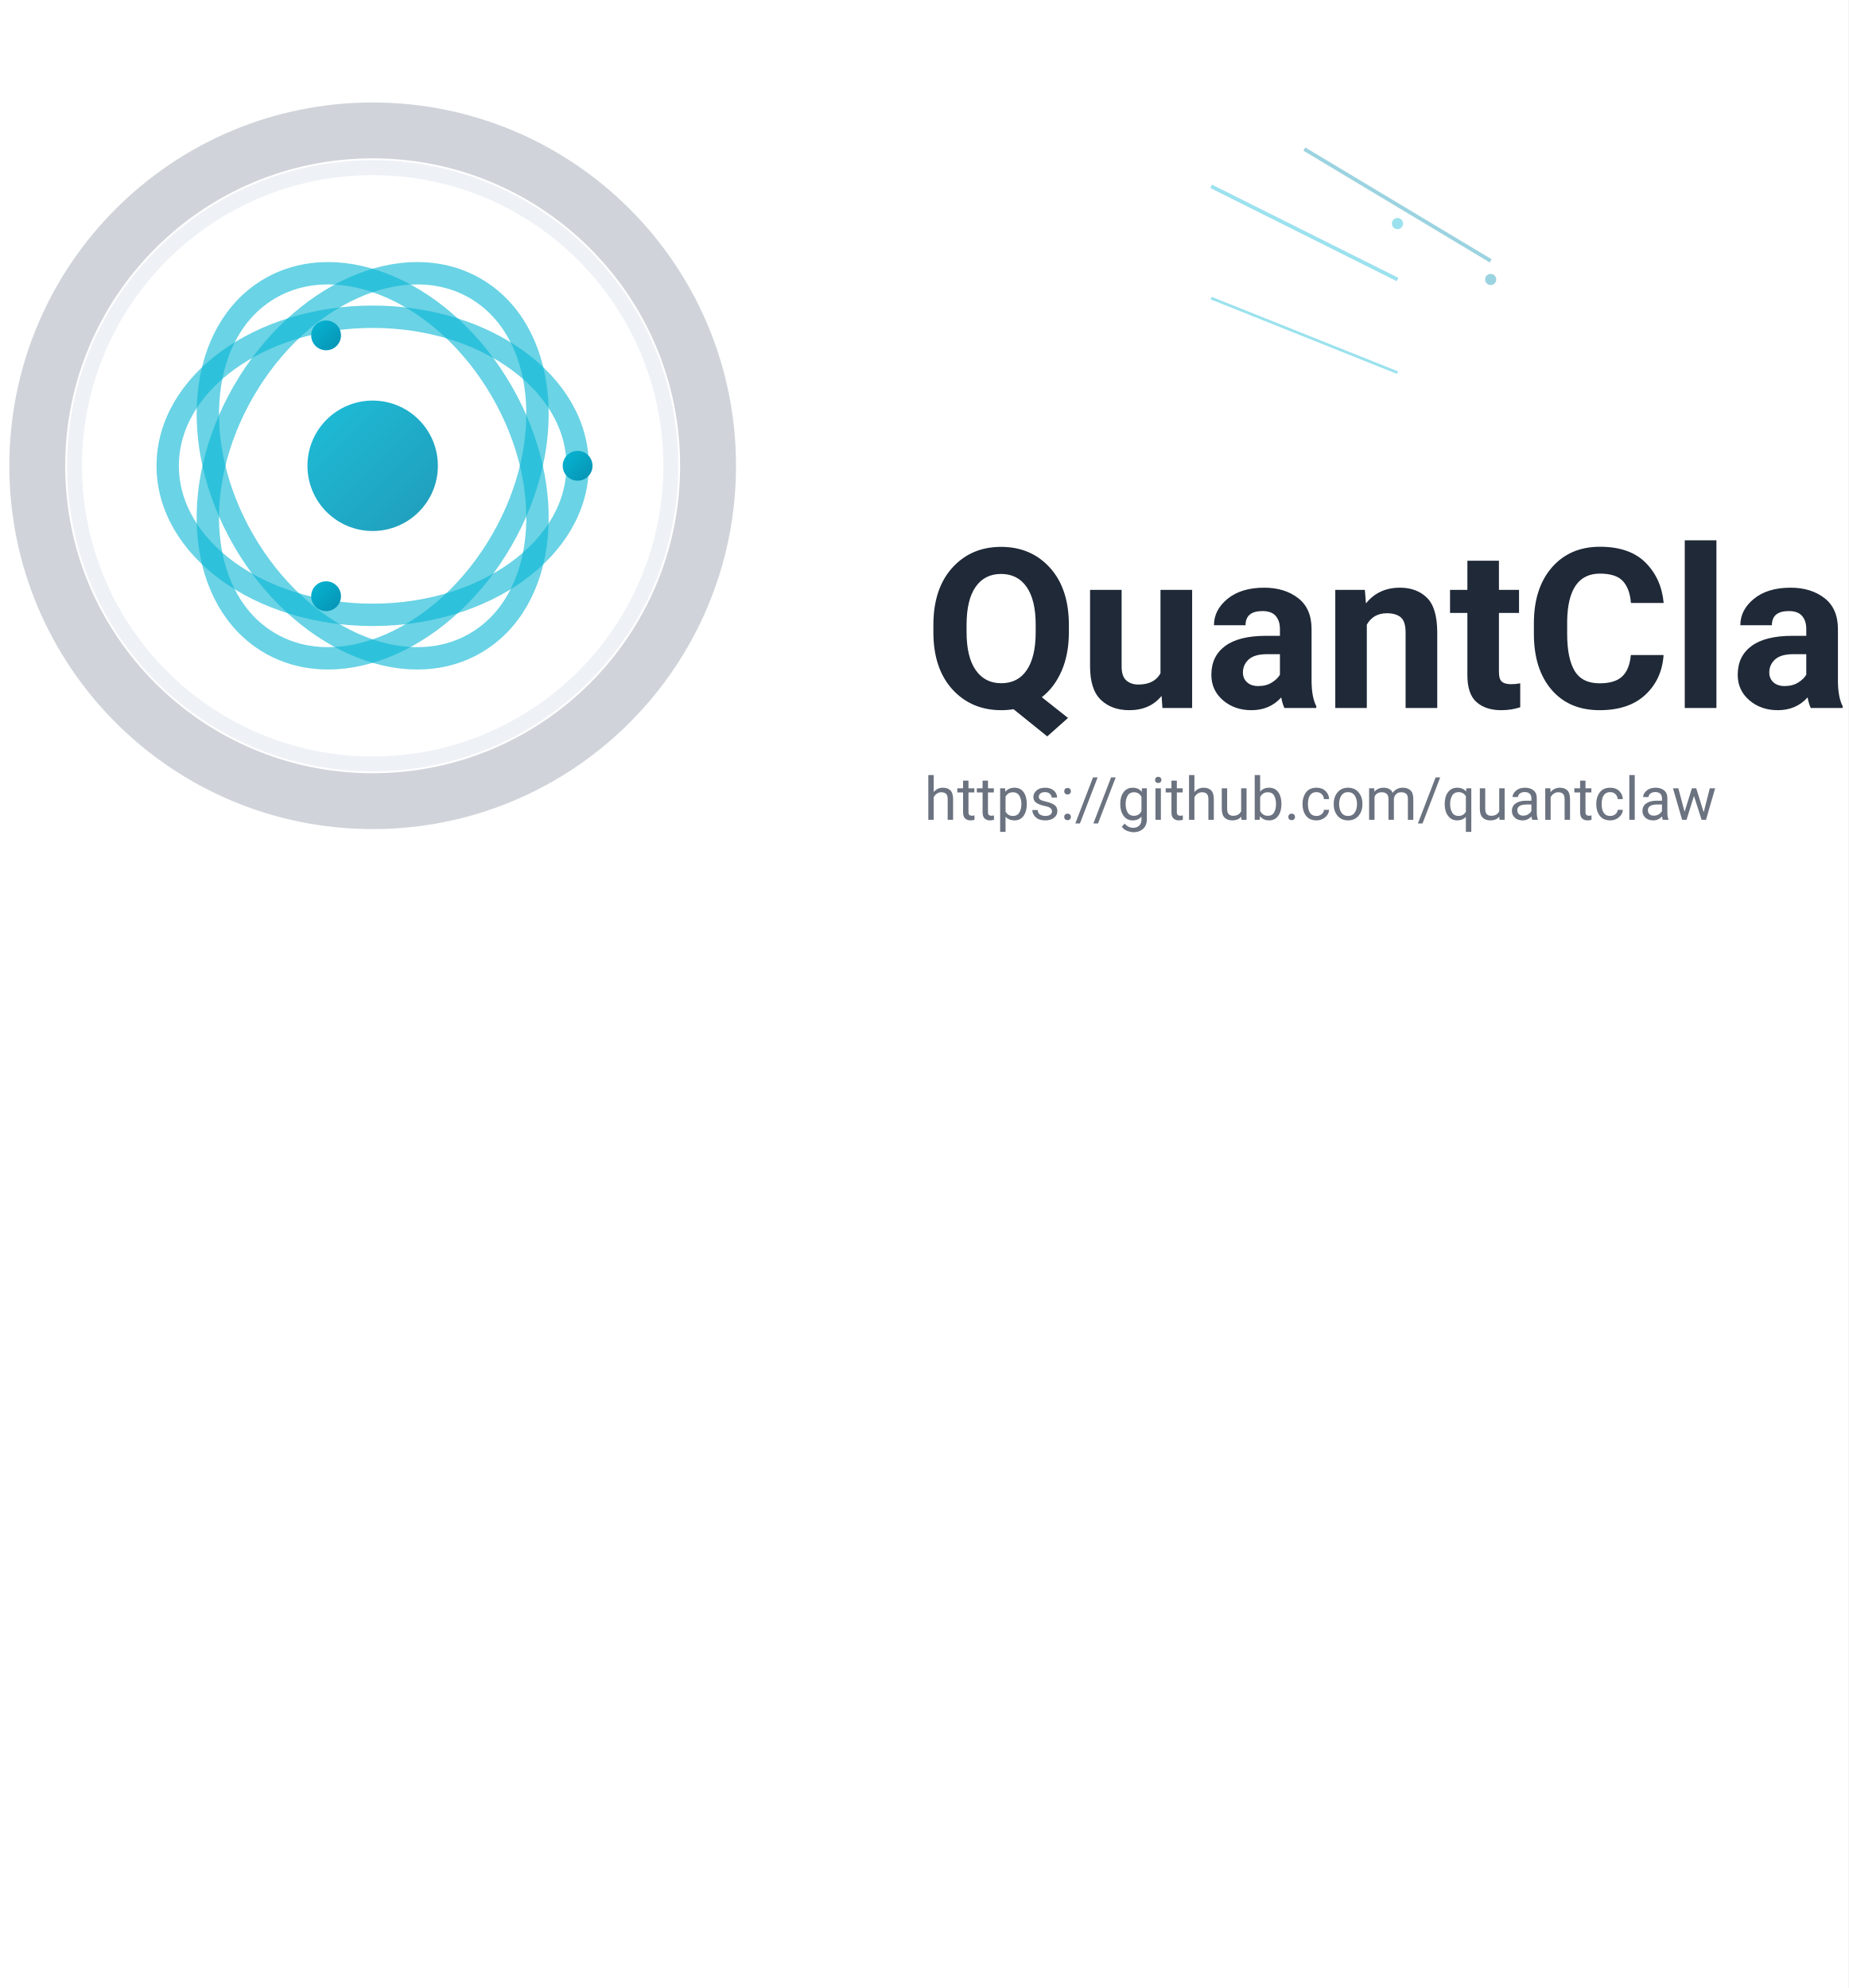
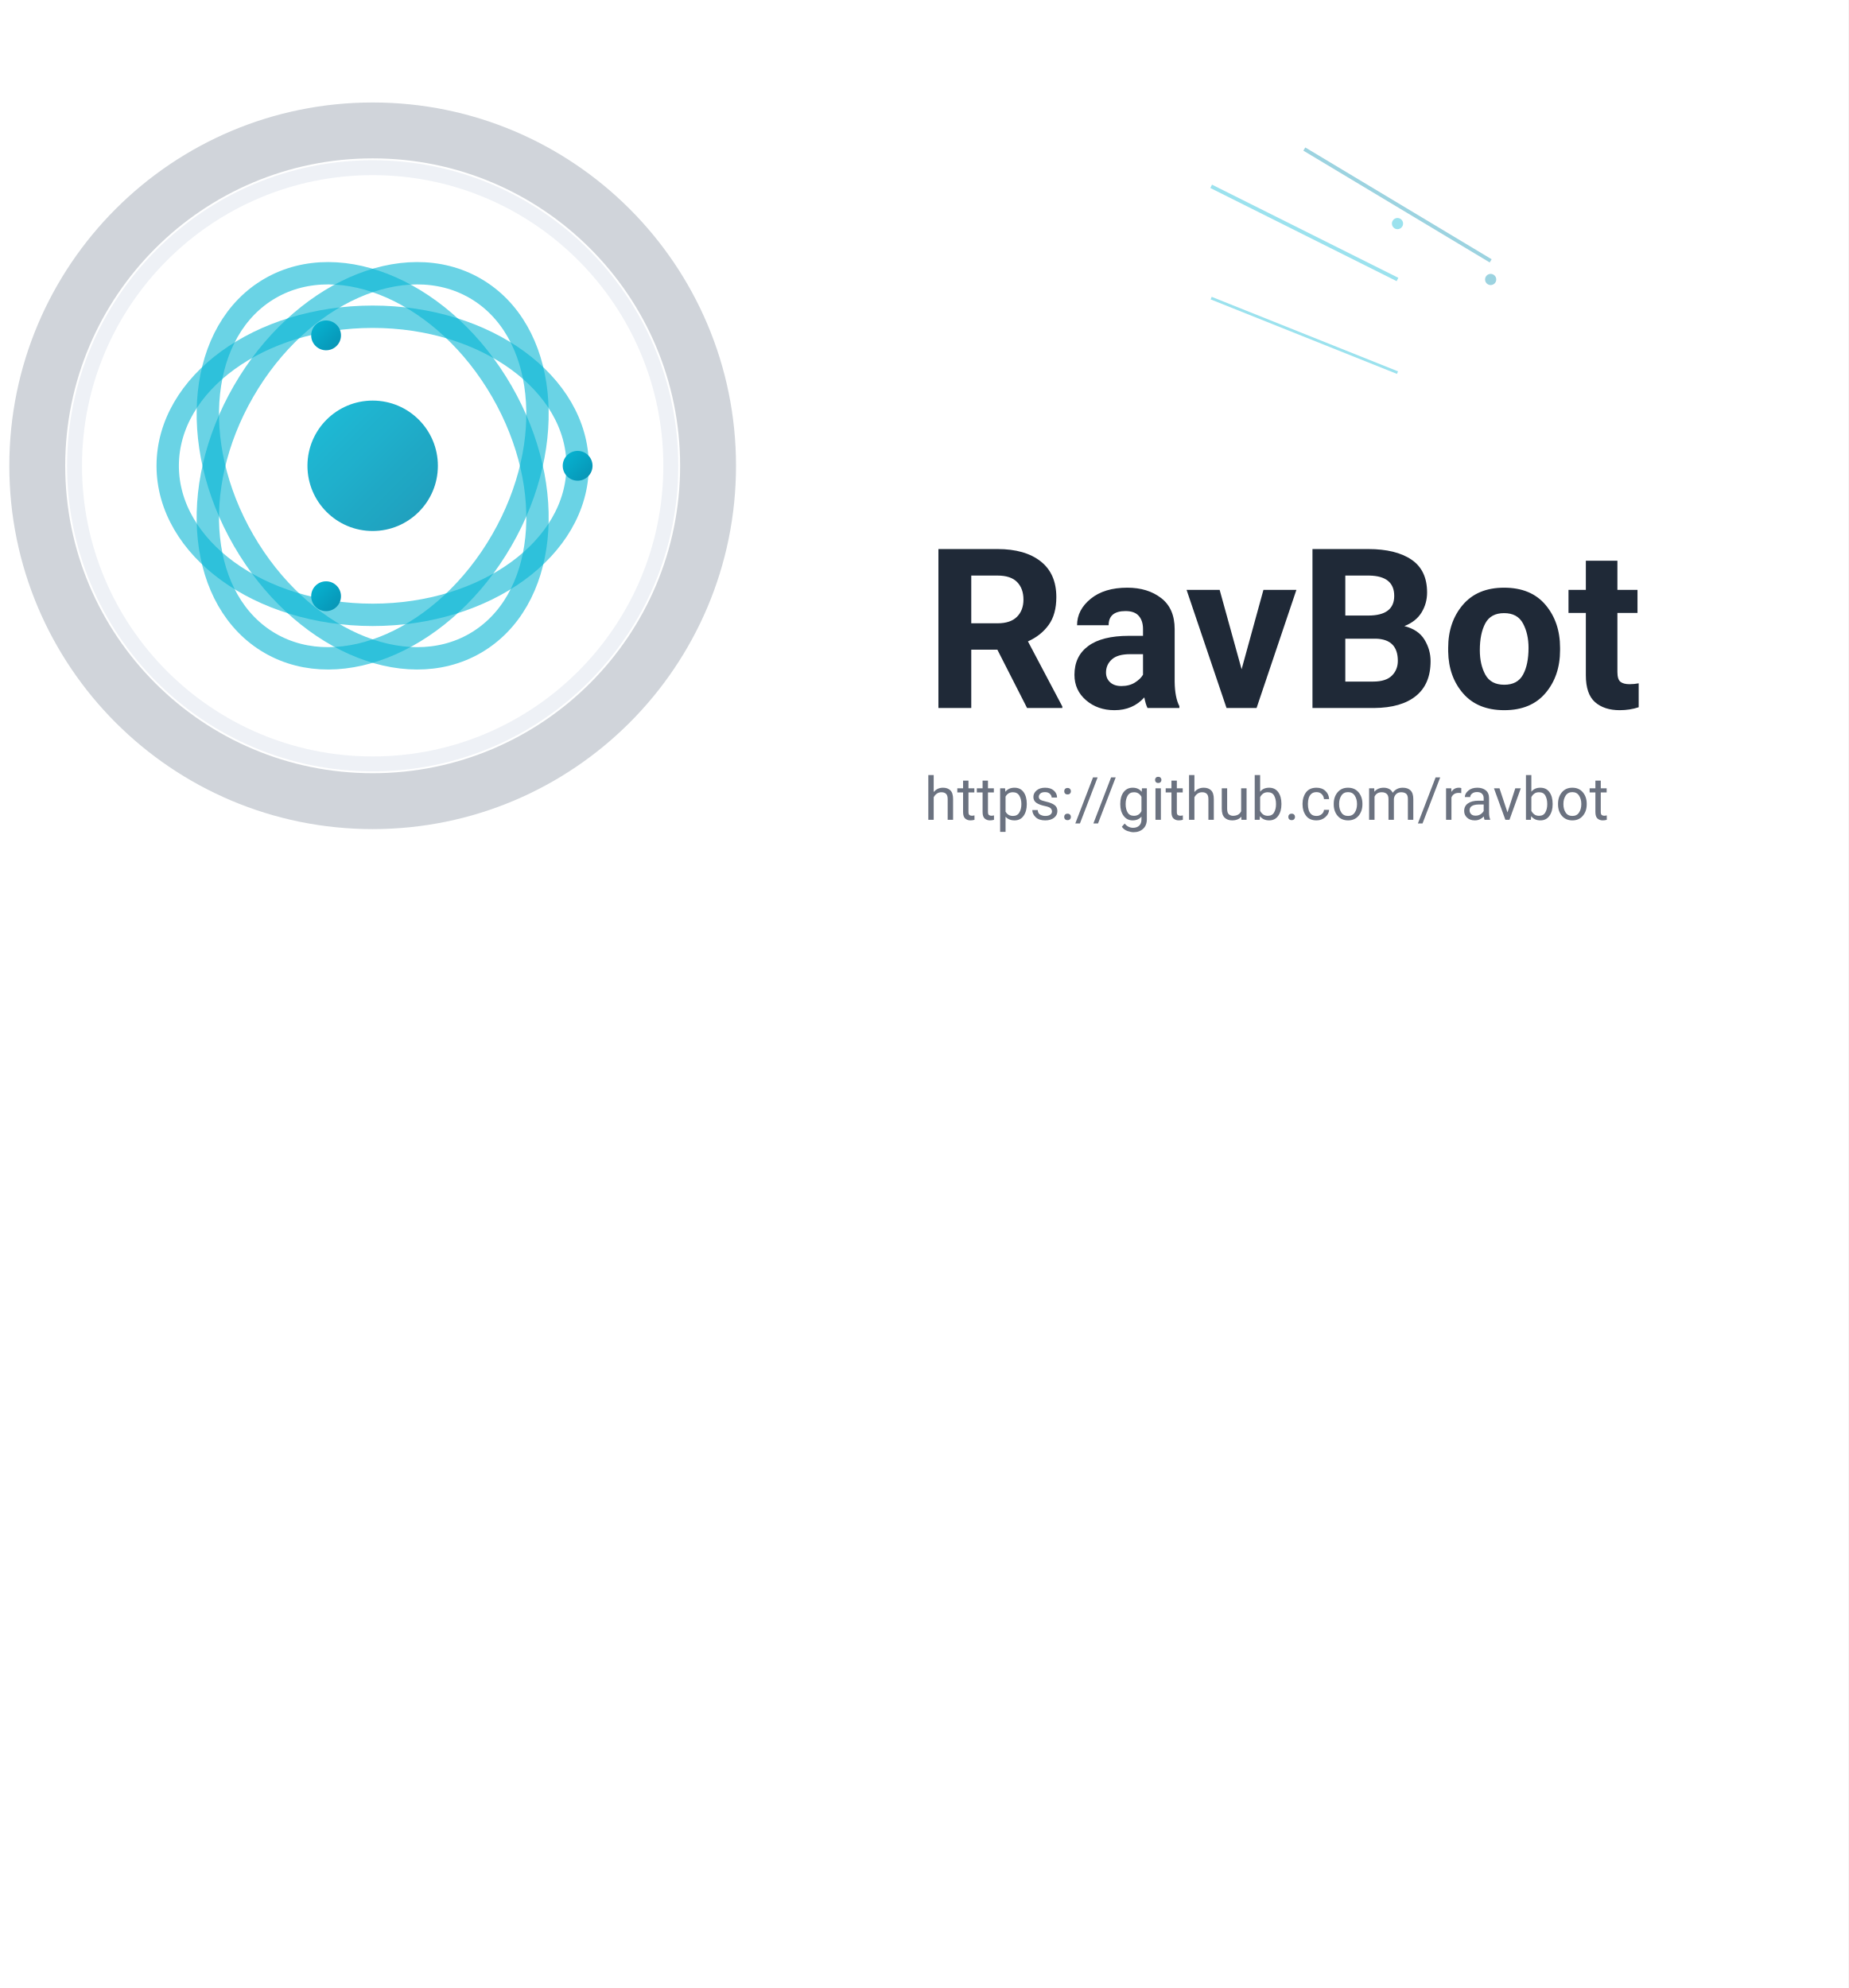
<svg xmlns="http://www.w3.org/2000/svg" viewBox="0 0 992 1067" width="992" height="1067">
  <defs>
    <style>
-       .quantclaw-text {
+       .ravbot-text {
        font-family: -apple-system, BlinkMacSystemFont, "Segoe UI", Roboto, sans-serif;
        font-size: 120px;
        font-weight: 700;
        fill: #1f2937;
      }
-       .quantclaw-url {
+       .ravbot-url {
        font-family: -apple-system, BlinkMacSystemFont, "Segoe UI", Roboto, sans-serif;
        font-size: 32px;
        fill: #6b7280;
      }
      .gradient-cyan {
        fill: url(#cyanGradient);
      }
    </style>
    <linearGradient id="cyanGradient" x1="0%" y1="0%" x2="100%" y2="100%">
      <stop offset="0%" style="stop-color:#06b6d4;stop-opacity:1" />
      <stop offset="100%" style="stop-color:#0891b2;stop-opacity:1" />
    </linearGradient>
  </defs>
  <rect width="992" height="1067" fill="#ffffff" />
  <circle cx="200" cy="250" r="180" fill="none" stroke="#b0b8c1" stroke-width="30" opacity="0.6" />
  <circle cx="200" cy="250" r="160" fill="none" stroke="#d4dce8" stroke-width="8" opacity="0.4" />
  <circle cx="200" cy="250" r="35" class="gradient-cyan" opacity="0.9" />
  <ellipse cx="200" cy="250" rx="110" ry="80" fill="none" stroke="#06b6d4" stroke-width="12" opacity="0.6" transform="rotate(0 200 250)" />
  <ellipse cx="200" cy="250" rx="110" ry="80" fill="none" stroke="#06b6d4" stroke-width="12" opacity="0.6" transform="rotate(60 200 250)" />
  <ellipse cx="200" cy="250" rx="110" ry="80" fill="none" stroke="#06b6d4" stroke-width="12" opacity="0.6" transform="rotate(120 200 250)" />
  <circle cx="310" cy="250" r="8" class="gradient-cyan" />
  <circle cx="175" cy="320" r="8" class="gradient-cyan" />
  <circle cx="175" cy="180" r="8" class="gradient-cyan" />
-   <text x="496" y="380" class="quantclaw-text">QuantClaw</text>
-   <text x="496" y="440" class="quantclaw-url">https://github.com/quantclaw</text>
+   <text x="496" y="380" class="ravbot-text">RavBot</text>
+   <text x="496" y="440" class="ravbot-url">https://github.com/ravbot</text>
  <g opacity="0.4">
    <line x1="650" y1="100" x2="750" y2="150" stroke="#06b6d4" stroke-width="2" />
    <line x1="700" y1="80" x2="800" y2="140" stroke="#0891b2" stroke-width="2" />
    <circle cx="750" cy="120" r="3" fill="#06b6d4" />
    <circle cx="800" cy="150" r="3" fill="#0891b2" />
    <path d="M 650 160 Q 700 180 750 200" stroke="#06b6d4" stroke-width="1.5" fill="none" />
  </g>
</svg>
